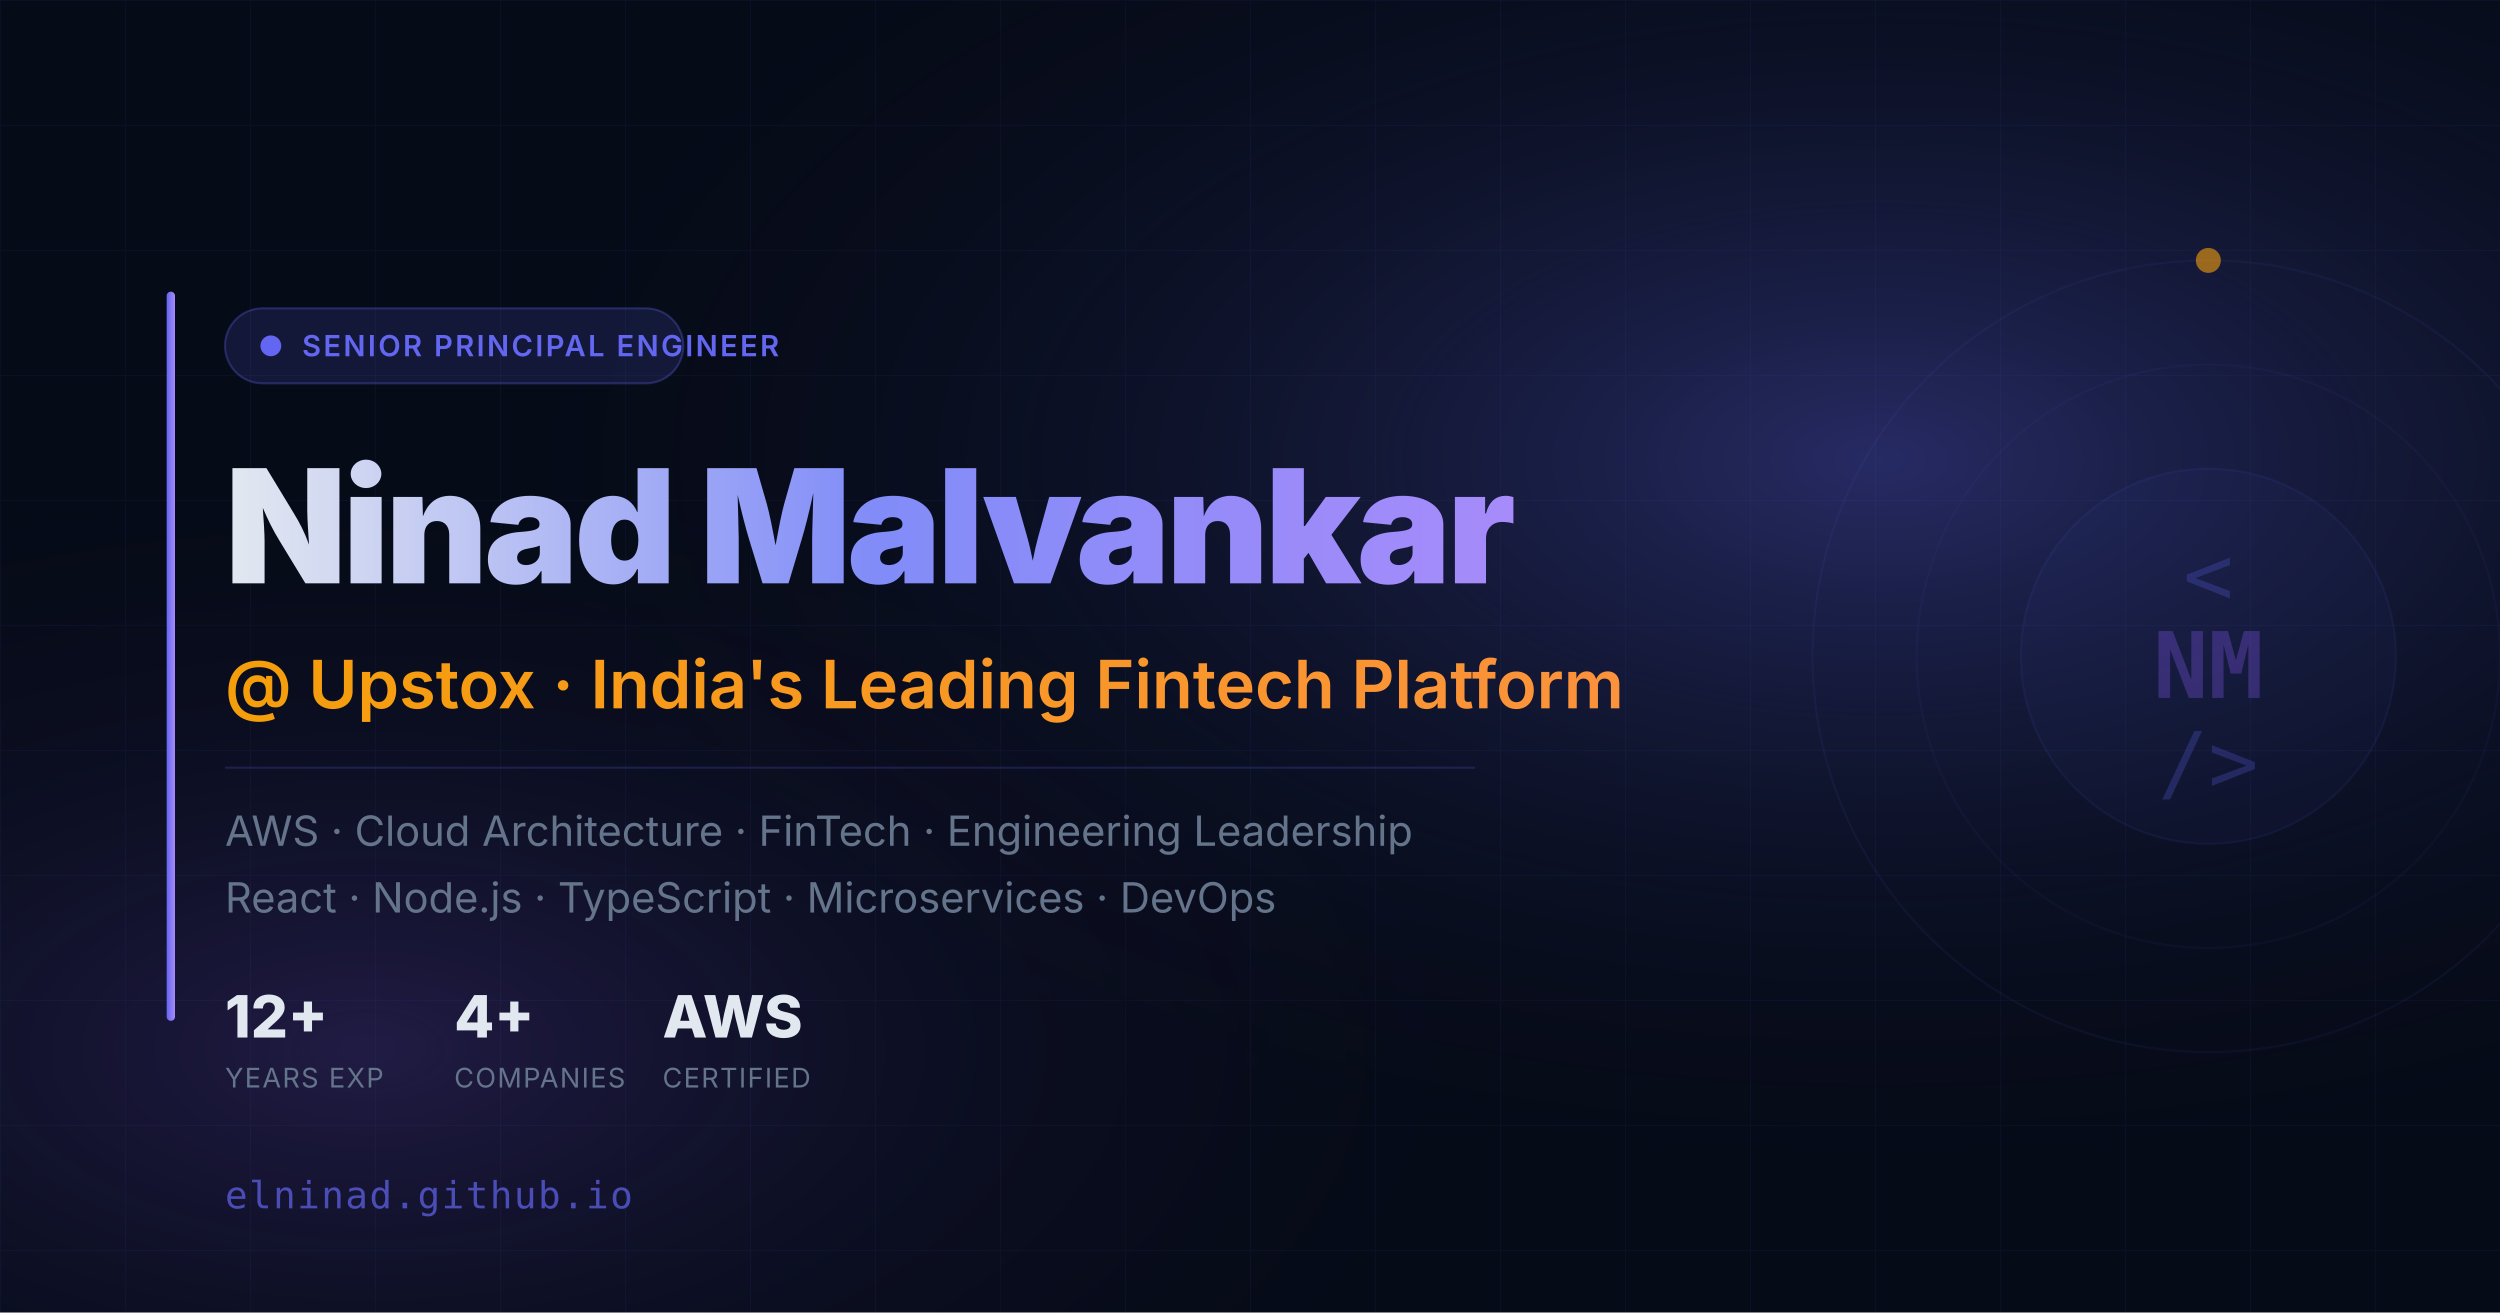
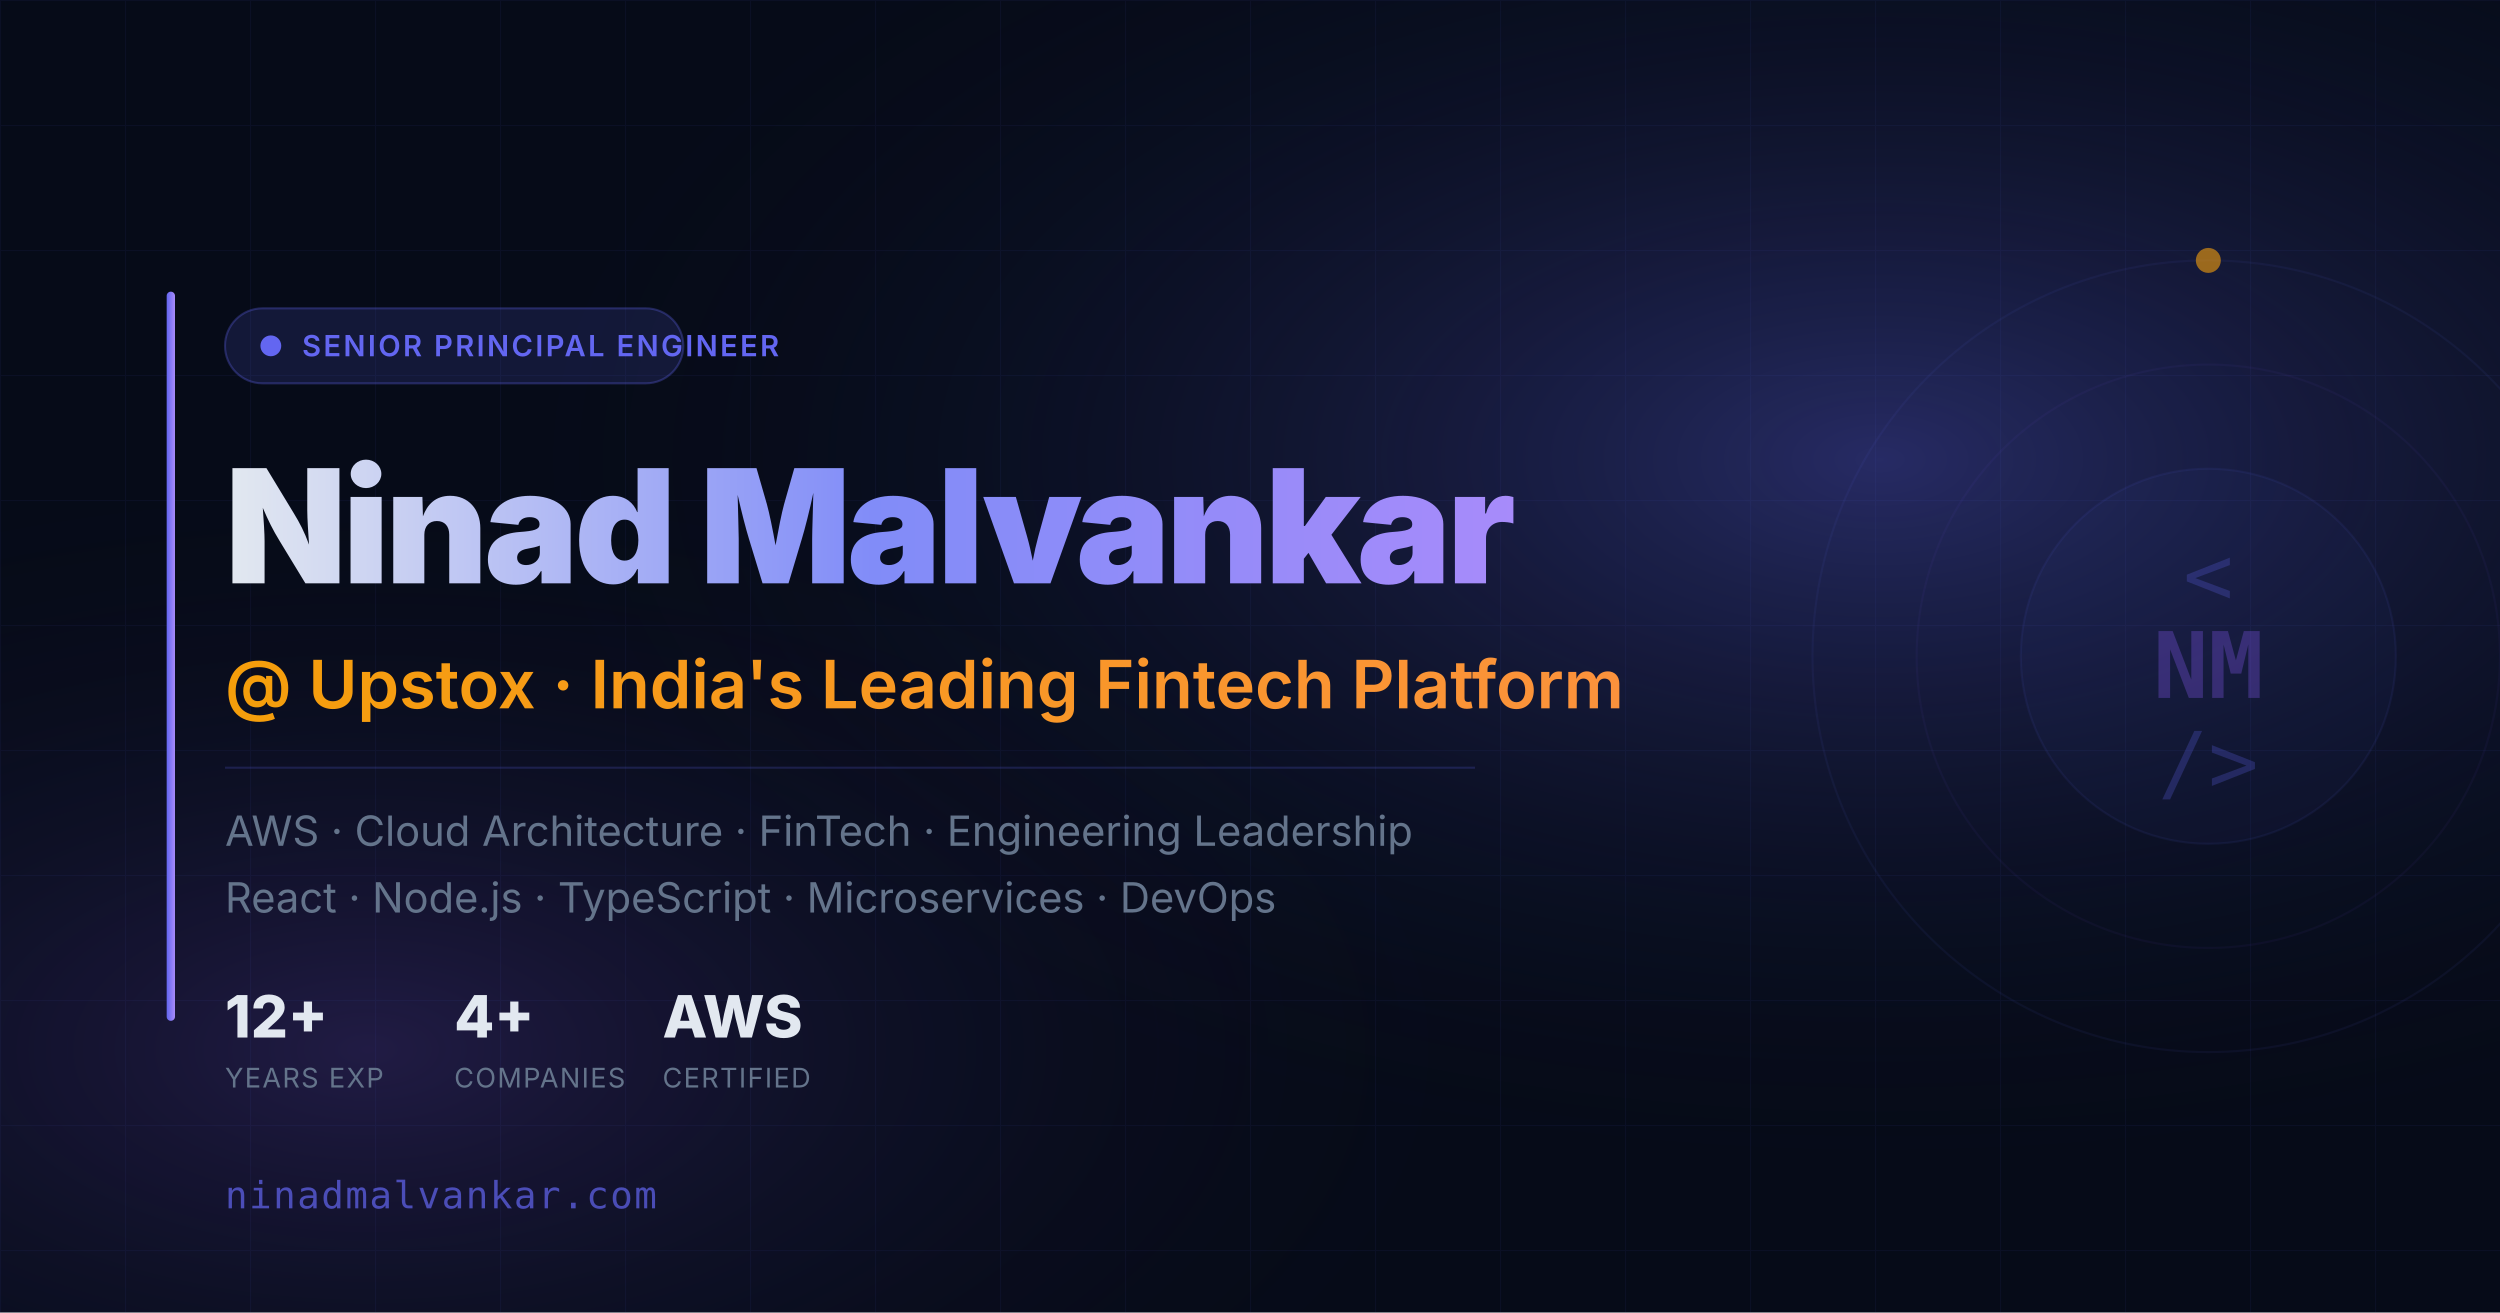
<svg xmlns="http://www.w3.org/2000/svg" width="1200" height="630" viewBox="0 0 1200 630">
  <defs>
    <radialGradient id="bg1" cx="75%" cy="35%" r="55%">
      <stop offset="0%" stop-color="#6366f1" stop-opacity="0.35" />
      <stop offset="100%" stop-color="#060b18" stop-opacity="0" />
    </radialGradient>
    <radialGradient id="bg2" cx="15%" cy="80%" r="45%">
      <stop offset="0%" stop-color="#8b5cf6" stop-opacity="0.2" />
      <stop offset="100%" stop-color="#060b18" stop-opacity="0" />
    </radialGradient>
    <linearGradient id="nameGrad" x1="0%" y1="0%" x2="100%" y2="0%">
      <stop offset="0%" stop-color="#e2e8f0" />
      <stop offset="50%" stop-color="#818cf8" />
      <stop offset="100%" stop-color="#a78bfa" />
    </linearGradient>
    <linearGradient id="roleGrad" x1="0%" y1="0%" x2="100%" y2="0%">
      <stop offset="0%" stop-color="#f59e0b" />
      <stop offset="100%" stop-color="#fb923c" />
    </linearGradient>
    <linearGradient id="barGrad" x1="0%" y1="0%" x2="100%" y2="0%">
      <stop offset="0%" stop-color="#6366f1" />
      <stop offset="100%" stop-color="#a78bfa" />
    </linearGradient>
    <pattern id="grid" width="60" height="60" patternUnits="userSpaceOnUse">
      <path d="M 60 0 L 0 0 0 60" fill="none" stroke="rgba(99,102,241,0.06)" stroke-width="1" />
    </pattern>
  </defs>
  <rect width="1200" height="630" fill="#060b18" />
  <rect width="1200" height="630" fill="url(#bg1)" />
  <rect width="1200" height="630" fill="url(#bg2)" />
  <rect width="1200" height="630" fill="url(#grid)" />
  <rect x="80" y="140" width="4" height="350" rx="2" fill="url(#barGrad)" />
  <rect x="108" y="148" width="220" height="36" rx="18" fill="rgba(99,102,241,0.15)" stroke="rgba(99,102,241,0.3)" stroke-width="1" />
  <circle cx="130" cy="166" r="5" fill="#6366f1" />
  <text x="145" y="171" font-family="Inter,-apple-system,sans-serif" font-size="14" font-weight="600" fill="#6366f1" letter-spacing="0.08em">SENIOR PRINCIPAL ENGINEER</text>
  <text x="108" y="280" font-family="Inter,-apple-system,sans-serif" font-size="76" font-weight="900" letter-spacing="-2" fill="url(#nameGrad)">Ninad Malvankar</text>
  <text x="108" y="340" font-family="Inter,-apple-system,sans-serif" font-size="32" font-weight="600" fill="url(#roleGrad)">@ Upstox · India's Leading Fintech Platform</text>
  <rect x="108" y="368" width="600" height="1" fill="rgba(99,102,241,0.2)" />
  <text x="108" y="406" font-family="Inter,-apple-system,sans-serif" font-size="20" fill="#64748b">AWS · Cloud Architecture · FinTech · Engineering Leadership</text>
  <text x="108" y="438" font-family="Inter,-apple-system,sans-serif" font-size="20" fill="#64748b">React · Node.js · TypeScript · Microservices · DevOps</text>
  <text x="108" y="498" font-family="Inter,-apple-system,sans-serif" font-size="28" font-weight="800" fill="#e2e8f0">12+</text>
  <text x="108" y="522" font-family="Inter,-apple-system,sans-serif" font-size="13" fill="#64748b" letter-spacing="0.05em">YEARS EXP</text>
  <text x="218" y="498" font-family="Inter,-apple-system,sans-serif" font-size="28" font-weight="800" fill="#e2e8f0">4+</text>
  <text x="218" y="522" font-family="Inter,-apple-system,sans-serif" font-size="13" fill="#64748b" letter-spacing="0.05em">COMPANIES</text>
  <text x="318" y="498" font-family="Inter,-apple-system,sans-serif" font-size="28" font-weight="800" fill="#e2e8f0">AWS</text>
  <text x="318" y="522" font-family="Inter,-apple-system,sans-serif" font-size="13" fill="#64748b" letter-spacing="0.05em">CERTIFIED</text>
-   <text x="108" y="580" font-family="'JetBrains Mono',monospace,sans-serif" font-size="18" fill="rgba(99,102,241,0.7)" letter-spacing="0.04em">elninad.github.io</text>
+   <text x="108" y="580" font-family="'JetBrains Mono',monospace,sans-serif" font-size="18" fill="rgba(99,102,241,0.7)" letter-spacing="0.04em">ninadmalvankar.com</text>
  <circle cx="1060" cy="315" r="190" fill="none" stroke="rgba(99,102,241,0.07)" stroke-width="1" />
  <circle cx="1060" cy="315" r="140" fill="none" stroke="rgba(139,92,246,0.05)" stroke-width="1" />
  <circle cx="1060" cy="315" r="90" fill="rgba(99,102,241,0.04)" stroke="rgba(99,102,241,0.08)" stroke-width="1" />
  <text x="1060" y="290" text-anchor="middle" font-family="'JetBrains Mono',monospace,sans-serif" font-size="40" fill="rgba(99,102,241,0.25)">&lt;</text>
  <text x="1060" y="335" text-anchor="middle" font-family="'JetBrains Mono',monospace,sans-serif" font-size="44" font-weight="700" fill="rgba(139,92,246,0.3)">NM</text>
  <text x="1060" y="380" text-anchor="middle" font-family="'JetBrains Mono',monospace,sans-serif" font-size="40" fill="rgba(99,102,241,0.25)">/&gt;</text>
  <circle cx="1060" cy="125" r="6" fill="#f59e0b" opacity="0.6" />
</svg>
